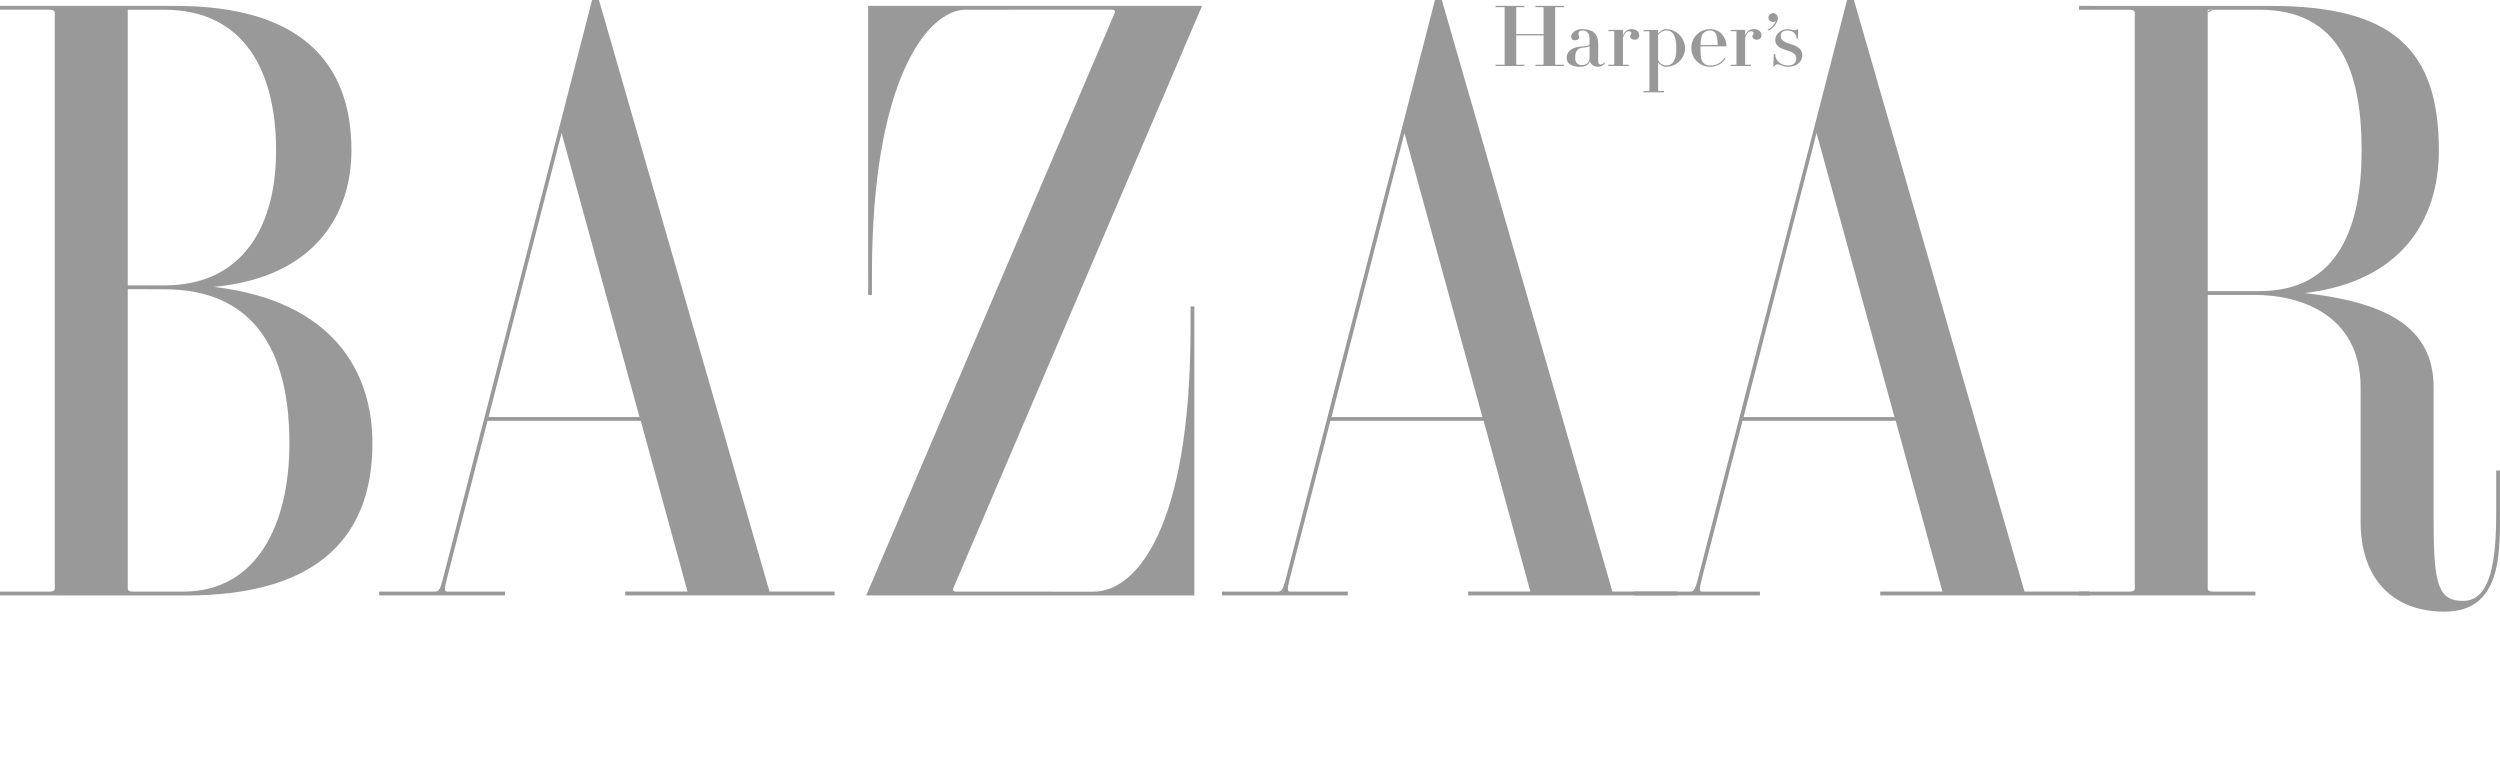
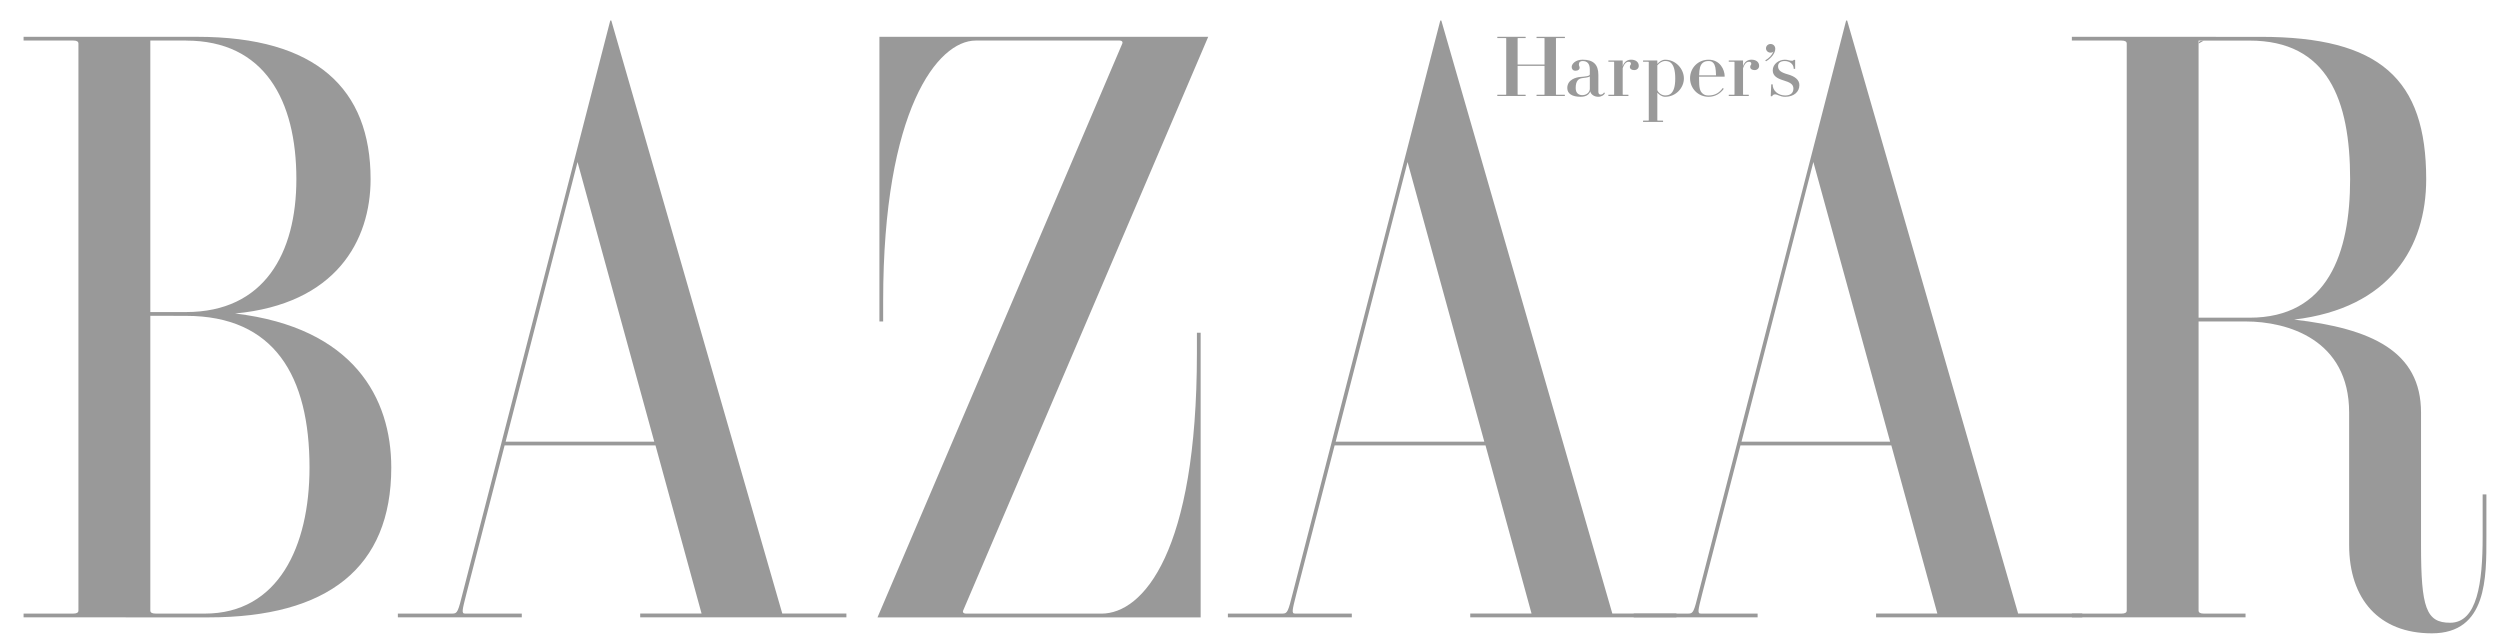
- <svg xmlns="http://www.w3.org/2000/svg" version="1.1" id="Layer_1" x="0px" y="0px" width="100.445px" height="31px" viewBox="0 -11.735 100.445 31" enable-background="new 0 -11.735 100.445 31" xml:space="preserve">
-   <style>
- 		path {
- 			fill: #999999
- 		}
- 	</style>
-   <g>
-     <g>
-       <g>
-         <path d="M62.482-9.148c0,0.009,0.008,0.013,0.024,0.013h0.337c0.008,0,0.008,0.053,0,0.053h-1.149c-0.008,0-0.008-0.053,0-0.053     h0.3c0.017,0,0.023-0.004,0.023-0.013v-1.164h-1.098v1.164c0,0.009,0.008,0.013,0.024,0.013h0.3c0.008,0,0.008,0.053,0,0.053     h-1.15c-0.007,0-0.007-0.053,0-0.053h0.337c0.017,0,0.024-0.004,0.024-0.013v-2.285c0-0.009-0.007-0.013-0.024-0.013h-0.337     c-0.007,0-0.007-0.053,0-0.053h1.15c0.008,0,0.008,0.053,0,0.053h-0.3c-0.016,0-0.024,0.004-0.024,0.013v1.066h1.098v-1.066     c0-0.009-0.007-0.013-0.023-0.013h-0.3c-0.008,0-0.008-0.053,0-0.053h1.149c0.009,0,0.009,0.053,0,0.053h-0.336     c-0.016,0-0.024,0.004-0.024,0.013V-9.148L62.482-9.148z" />
-         <path d="M65.675-10.14c-0.105,0-0.177-0.05-0.177-0.132c0-0.074,0.045-0.072,0.045-0.126c0-0.056-0.036-0.081-0.094-0.081     s-0.163,0.019-0.243,0.262v1.069c0,0.009,0.007,0.013,0.024,0.013h0.206c0.008,0,0.008,0.053,0,0.053h-0.809     c-0.009,0-0.009-0.053,0-0.053h0.206c0.016,0,0.024-0.004,0.024-0.013v-1.32c0-0.009-0.008-0.013-0.024-0.013h-0.206     c-0.009,0-0.009-0.053,0-0.053h0.568c0.008,0,0.011,0.004,0.011,0.009v0.226c0.06-0.187,0.191-0.266,0.346-0.266     c0.187,0,0.31,0.099,0.31,0.251C65.863-10.217,65.788-10.14,65.675-10.14L65.675-10.14z" />
-         <path d="M68.903-10.432c0.079,0.089,0.104,0.228,0.111,0.505h-0.69c0.009-0.277,0.043-0.416,0.144-0.505     c0.067-0.06,0.146-0.078,0.244-0.078C68.795-10.51,68.85-10.492,68.903-10.432L68.903-10.432z M68.711-9.051     c0.263,0,0.474-0.128,0.617-0.323c0.003-0.006-0.039-0.038-0.041-0.034c-0.132,0.188-0.31,0.304-0.576,0.304     c-0.098,0-0.177-0.019-0.244-0.079c-0.111-0.099-0.145-0.214-0.145-0.624c0-0.03,0-0.039,0-0.066h1.035     c0.006,0,0.01-0.002,0.01-0.01c0-0.275-0.19-0.681-0.657-0.681c-0.432,0-0.756,0.338-0.756,0.757     C67.956-9.391,68.28-9.051,68.711-9.051L68.711-9.051z" />
-         <path d="M63.125-10.269c0-0.121,0.151-0.296,0.444-0.296c0.432,0,0.644,0.19,0.644,0.617v0.693c0,0.081,0.04,0.115,0.097,0.115     c0.067,0,0.12-0.055,0.134-0.088c0.002-0.007,0.039,0.028,0.035,0.035c-0.022,0.061-0.132,0.142-0.272,0.142     c-0.16,0-0.299-0.093-0.324-0.221c-0.051,0.145-0.191,0.221-0.391,0.221c-0.333,0-0.547-0.116-0.547-0.357     c0-0.357,0.381-0.44,0.528-0.452c0.206-0.017,0.391-0.031,0.391-0.104v-0.199c0-0.243-0.107-0.347-0.294-0.347     c-0.094,0-0.151,0.043-0.151,0.143c0,0.057,0.03,0.076,0.03,0.131c0,0.062-0.05,0.122-0.168,0.122     C63.168-10.114,63.125-10.192,63.125-10.269L63.125-10.269z M63.56-9.118c0.185,0,0.305-0.132,0.305-0.258V-9.88     c-0.085,0.05-0.212,0.05-0.321,0.069c-0.124,0.022-0.256,0.088-0.256,0.402C63.287-9.17,63.443-9.118,63.56-9.118L63.56-9.118z" />
-         <path d="M67.703-9.799c0,0.378-0.32,0.748-0.765,0.748c-0.136,0-0.24-0.086-0.319-0.168v1.126c0,0.008,0.008,0.013,0.024,0.013     h0.205c0.009,0,0.009,0.054,0,0.054H66.04c-0.008,0-0.008-0.054,0-0.054h0.206c0.016,0,0.024-0.005,0.024-0.013v-2.374     c0-0.009-0.008-0.013-0.024-0.013H66.04c-0.008,0-0.008-0.053,0-0.053h0.569c0.008,0,0.01,0.004,0.01,0.01v0.129     c0.08-0.083,0.184-0.17,0.319-0.17C67.383-10.564,67.703-10.177,67.703-9.799L67.703-9.799z M67.176-10.434     c-0.063-0.059-0.147-0.077-0.238-0.077c-0.125,0-0.24,0.082-0.319,0.176v1.015c0.048,0.121,0.186,0.213,0.319,0.213     c0.09,0,0.175-0.018,0.238-0.077C67.28-9.28,67.35-9.45,67.35-9.799S67.28-10.337,67.176-10.434L67.176-10.434z" />
-         <path d="M72.12-10.522c0.038,0,0.059-0.017,0.063-0.033c0.002-0.005,0.059-0.004,0.059,0v0.361c0,0.007-0.059,0.007-0.059,0     c0-0.21-0.188-0.316-0.365-0.316c-0.185,0-0.273,0.083-0.273,0.213c0,0.167,0.12,0.253,0.395,0.33     c0.286,0.08,0.475,0.22,0.475,0.439c0,0.275-0.223,0.477-0.58,0.477c-0.213,0-0.305-0.1-0.415-0.1     c-0.069,0-0.106,0.047-0.115,0.074c-0.003,0.008-0.059,0.007-0.059,0l0.02-0.479c0-0.006,0.059-0.006,0.059,0     c-0.009,0.252,0.225,0.452,0.51,0.452c0.214,0,0.336-0.099,0.336-0.281c0-0.184-0.144-0.256-0.407-0.336     c-0.255-0.078-0.436-0.182-0.436-0.408c0-0.268,0.261-0.435,0.491-0.435C71.968-10.564,71.981-10.522,72.12-10.522L72.12-10.522z     " />
-         <path d="M71.052-11.028c0-0.098,0.083-0.177,0.186-0.177c0.11,0,0.193,0.08,0.193,0.198c0,0.174-0.158,0.378-0.373,0.506     c-0.006,0.004-0.04-0.035-0.035-0.038c0.156-0.09,0.268-0.202,0.334-0.359c-0.029,0.032-0.067,0.046-0.119,0.046     C71.135-10.851,71.052-10.931,71.052-11.028L71.052-11.028z" />
-         <path d="M70.586-10.14c-0.106,0-0.178-0.05-0.178-0.132c0-0.074,0.045-0.072,0.045-0.126c0-0.056-0.036-0.081-0.093-0.081     c-0.059,0-0.164,0.019-0.244,0.262v1.069c0,0.009,0.008,0.013,0.024,0.013h0.207c0.008,0,0.008,0.053,0,0.053h-0.81     c-0.008,0-0.008-0.053,0-0.053h0.207c0.016,0,0.024-0.004,0.024-0.013v-1.32c0-0.009-0.008-0.013-0.024-0.013h-0.207     c-0.008,0-0.008-0.053,0-0.053h0.569c0.009,0,0.01,0.004,0.01,0.009v0.226c0.061-0.187,0.191-0.266,0.347-0.266     c0.187,0,0.31,0.099,0.31,0.251C70.773-10.217,70.699-10.14,70.586-10.14L70.586-10.14z" />
+ <svg xmlns="http://www.w3.org/2000/svg" width="102px" height="26px" viewBox="0 0 102 26" version="1.1">
+   <g id="Page-1" stroke="none" stroke-width="1" fill="none" fill-rule="evenodd">
+     <g id="HB-logo" fill="#999999">
+       <g id="Group" transform="translate(61, 1)">
+         <path d="M2.482,2.852 C2.482,2.861 2.49,2.865 2.506,2.865 L2.843,2.865 C2.851,2.865 2.851,2.918 2.843,2.918 L1.694,2.918 C1.686,2.918 1.686,2.865 1.694,2.865 L1.994,2.865 C2.011,2.865 2.017,2.861 2.017,2.852 L2.017,1.688 L0.919,1.688 L0.919,2.852 C0.919,2.861 0.927,2.865 0.943,2.865 L1.243,2.865 C1.251,2.865 1.251,2.918 1.243,2.918 L0.093,2.918 C0.086,2.918 0.086,2.865 0.093,2.865 L0.43,2.865 C0.447,2.865 0.454,2.861 0.454,2.852 L0.454,0.567 C0.454,0.558 0.447,0.554 0.43,0.554 L0.093,0.554 C0.086,0.554 0.086,0.501 0.093,0.501 L1.243,0.501 C1.251,0.501 1.251,0.554 1.243,0.554 L0.943,0.554 C0.927,0.554 0.919,0.558 0.919,0.567 L0.919,1.633 L2.017,1.633 L2.017,0.567 C2.017,0.558 2.01,0.554 1.994,0.554 L1.694,0.554 C1.686,0.554 1.686,0.501 1.694,0.501 L2.843,0.501 C2.852,0.501 2.852,0.554 2.843,0.554 L2.507,0.554 C2.491,0.554 2.483,0.558 2.483,0.567 L2.483,2.852 L2.482,2.852 Z" id="Path" />
+         <path d="M5.675,1.86 C5.57,1.86 5.498,1.81 5.498,1.728 C5.498,1.654 5.543,1.656 5.543,1.602 C5.543,1.546 5.507,1.521 5.449,1.521 C5.391,1.521 5.286,1.54 5.206,1.783 L5.206,2.852 C5.206,2.861 5.213,2.865 5.23,2.865 L5.436,2.865 C5.444,2.865 5.444,2.918 5.436,2.918 L4.627,2.918 C4.618,2.918 4.618,2.865 4.627,2.865 L4.833,2.865 C4.849,2.865 4.857,2.861 4.857,2.852 L4.857,1.532 C4.857,1.523 4.849,1.519 4.833,1.519 L4.627,1.519 C4.618,1.519 4.618,1.466 4.627,1.466 L5.195,1.466 C5.203,1.466 5.206,1.47 5.206,1.475 L5.206,1.701 C5.266,1.514 5.397,1.435 5.552,1.435 C5.739,1.435 5.862,1.534 5.862,1.686 C5.863,1.783 5.788,1.86 5.675,1.86 Z" id="Path" />
+         <path d="M8.903,1.568 C8.982,1.657 9.007,1.796 9.014,2.073 L8.324,2.073 C8.333,1.796 8.367,1.657 8.468,1.568 C8.535,1.508 8.614,1.49 8.712,1.49 C8.795,1.49 8.85,1.508 8.903,1.568 Z M8.711,2.949 C8.974,2.949 9.185,2.821 9.328,2.626 C9.331,2.62 9.289,2.588 9.287,2.592 C9.155,2.78 8.977,2.896 8.711,2.896 C8.613,2.896 8.534,2.877 8.467,2.817 C8.356,2.718 8.322,2.603 8.322,2.193 C8.322,2.163 8.322,2.154 8.322,2.127 L9.357,2.127 C9.363,2.127 9.367,2.125 9.367,2.117 C9.367,1.842 9.177,1.436 8.71,1.436 C8.278,1.436 7.954,1.774 7.954,2.193 C7.956,2.609 8.28,2.949 8.711,2.949 Z" id="Shape" fill-rule="nonzero" />
+         <path d="M3.125,1.731 C3.125,1.61 3.276,1.435 3.569,1.435 C4.001,1.435 4.213,1.625 4.213,2.052 L4.213,2.745 C4.213,2.826 4.253,2.86 4.31,2.86 C4.377,2.86 4.43,2.805 4.444,2.772 C4.446,2.765 4.483,2.8 4.479,2.807 C4.457,2.868 4.347,2.949 4.207,2.949 C4.047,2.949 3.908,2.856 3.883,2.728 C3.832,2.873 3.692,2.949 3.492,2.949 C3.159,2.949 2.945,2.833 2.945,2.592 C2.945,2.235 3.326,2.152 3.473,2.14 C3.679,2.123 3.864,2.109 3.864,2.036 L3.864,1.837 C3.864,1.594 3.757,1.49 3.57,1.49 C3.476,1.49 3.419,1.533 3.419,1.633 C3.419,1.69 3.449,1.709 3.449,1.764 C3.449,1.826 3.399,1.886 3.281,1.886 C3.168,1.886 3.125,1.808 3.125,1.731 Z M3.56,2.882 C3.745,2.882 3.865,2.75 3.865,2.624 L3.865,2.12 C3.78,2.17 3.653,2.17 3.544,2.189 C3.42,2.211 3.288,2.277 3.288,2.591 C3.287,2.83 3.443,2.882 3.56,2.882 Z" id="Shape" fill-rule="nonzero" />
+         <path d="M7.703,2.201 C7.703,2.579 7.383,2.949 6.938,2.949 C6.802,2.949 6.698,2.863 6.619,2.781 L6.619,3.907 C6.619,3.915 6.627,3.92 6.643,3.92 L6.848,3.92 C6.857,3.92 6.857,3.974 6.848,3.974 L6.04,3.974 C6.032,3.974 6.032,3.92 6.04,3.92 L6.246,3.92 C6.262,3.92 6.27,3.915 6.27,3.907 L6.27,1.533 C6.27,1.524 6.262,1.52 6.246,1.52 L6.04,1.52 C6.032,1.52 6.032,1.467 6.04,1.467 L6.609,1.467 C6.617,1.467 6.619,1.471 6.619,1.477 L6.619,1.606 C6.699,1.523 6.803,1.436 6.938,1.436 C7.383,1.436 7.703,1.823 7.703,2.201 Z M7.176,1.566 C7.113,1.507 7.029,1.489 6.938,1.489 C6.813,1.489 6.698,1.571 6.619,1.665 L6.619,2.68 C6.667,2.801 6.805,2.893 6.938,2.893 C7.028,2.893 7.113,2.875 7.176,2.816 C7.28,2.72 7.35,2.55 7.35,2.201 C7.35,1.852 7.28,1.663 7.176,1.566 Z" id="Shape" fill-rule="nonzero" />
+         <path d="M12.12,1.478 C12.158,1.478 12.179,1.461 12.183,1.445 C12.185,1.44 12.242,1.441 12.242,1.445 L12.242,1.806 C12.242,1.813 12.183,1.813 12.183,1.806 C12.183,1.596 11.995,1.49 11.818,1.49 C11.633,1.49 11.545,1.573 11.545,1.703 C11.545,1.87 11.665,1.956 11.94,2.033 C12.226,2.113 12.415,2.253 12.415,2.472 C12.415,2.747 12.192,2.949 11.835,2.949 C11.622,2.949 11.53,2.849 11.42,2.849 C11.351,2.849 11.314,2.896 11.305,2.923 C11.302,2.931 11.246,2.93 11.246,2.923 L11.266,2.444 C11.266,2.438 11.325,2.438 11.325,2.444 C11.316,2.696 11.55,2.896 11.835,2.896 C12.049,2.896 12.171,2.797 12.171,2.615 C12.171,2.431 12.027,2.359 11.764,2.279 C11.509,2.201 11.328,2.097 11.328,1.871 C11.328,1.603 11.589,1.436 11.819,1.436 C11.968,1.436 11.981,1.478 12.12,1.478 Z" id="Path" />
+         <path d="M11.052,0.972 C11.052,0.874 11.135,0.795 11.238,0.795 C11.348,0.795 11.431,0.875 11.431,0.993 C11.431,1.167 11.273,1.371 11.058,1.499 C11.052,1.503 11.018,1.464 11.023,1.461 C11.179,1.371 11.291,1.259 11.357,1.102 C11.328,1.134 11.29,1.148 11.238,1.148 C11.135,1.149 11.052,1.069 11.052,0.972 Z" id="Path" />
+         <path d="M10.586,1.86 C10.48,1.86 10.408,1.81 10.408,1.728 C10.408,1.654 10.453,1.656 10.453,1.602 C10.453,1.546 10.417,1.521 10.36,1.521 C10.301,1.521 10.196,1.54 10.116,1.783 L10.116,2.852 C10.116,2.861 10.124,2.865 10.14,2.865 L10.347,2.865 C10.355,2.865 10.355,2.918 10.347,2.918 L9.537,2.918 C9.529,2.918 9.529,2.865 9.537,2.865 L9.744,2.865 C9.76,2.865 9.768,2.861 9.768,2.852 L9.768,1.532 C9.768,1.523 9.76,1.519 9.744,1.519 L9.537,1.519 C9.529,1.519 9.529,1.466 9.537,1.466 L10.106,1.466 C10.115,1.466 10.116,1.47 10.116,1.475 L10.116,1.701 C10.177,1.514 10.307,1.435 10.463,1.435 C10.65,1.435 10.773,1.534 10.773,1.686 C10.773,1.783 10.699,1.86 10.586,1.86 Z" id="Path" />
      </g>
-       <g>
-         <path d="M22.563-6.39l3.131,11.411h-6.064L22.563-6.39L22.563-6.39z M17.885,11.171c-0.195,0.784-0.223,0.863-0.421,0.863h-2.231     v0.153h5.056v-0.153h-2.314c-0.15,0-0.125-0.106,0.058-0.823l1.555-6.039h6.156l1.88,6.861H25.12v0.153h8.413v-0.153h-2.616     l-6.976-24.195h-0.042L17.885,11.171L17.885,11.171z" />
-         <path d="M38.295,11.914c-0.025,0.055,0.004,0.121,0.122,0.121l5.522,0.001c1.7,0,3.895-2.514,3.895-10.616V0.576h0.153v11.613     H34.802l9.989-23.415c0.024-0.055-0.004-0.12-0.122-0.12l-5.863,0.001c-1.539,0-3.773,2.81-3.773,10.616v0.844h-0.153v-11.613     h13.415L38.295,11.914L38.295,11.914z" />
-         <path d="M88.702-11.344h2.078c3.2,0,4.105,2.434,4.105,5.653c0,3.015-0.904,5.653-4.105,5.653h-2.078V-11.344L88.702-11.344z      M88.702,0.116h1.924c1.706,0,4.219,0.734,4.219,3.718v5.402c0,2.21,1.221,3.604,3.374,3.604c2.261,0,2.226-2.285,2.226-3.933     V7.171h-0.153v1.736c0,1.875-0.222,3.501-1.326,3.501c-0.977,0-1.188-0.605-1.188-3.148V3.834c0-2.511-2.035-3.431-5.177-3.795     c3.915-0.466,5.388-2.966,5.388-5.729c0-4.088-1.888-5.807-6.749-5.807l-7.708-0.001v0.153h2.024     c0.146,0,0.215,0.041,0.215,0.124V11.91c0,0.083-0.068,0.125-0.215,0.125h-2.024v0.153h7.086v-0.153h-1.701     c-0.147,0-0.215-0.042-0.215-0.125V0.116L88.702,0.116z" />
-         <path d="M88.917-11.345c-0.147,0-0.215,0.041-0.215,0.124" />
-         <path d="M6.589-0.113c3.609,0,5.039,2.459,5.039,6.189c0,3.219-1.277,5.959-4.272,5.959l-2.008-0.001     c-0.147,0-0.215-0.042-0.215-0.125V-0.116L6.589-0.113L6.589-0.113z M-0.038-11.499v0.153h2.024c0.146,0,0.214,0.041,0.214,0.124     V11.91c0,0.083-0.068,0.125-0.214,0.125h-2.024v0.153l7.547,0.001c4.861,0,7.455-2.025,7.455-6.113     c0-2.83-1.533-5.71-6.372-6.285c4.11-0.384,5.528-2.966,5.528-5.482c0-3.679-2.21-5.807-7.072-5.807L-0.038-11.499L-0.038-11.499     z M6.589-11.344c3.2,0,4.503,2.434,4.503,5.653c0,3.015-1.304,5.423-4.503,5.423H5.133v-11.077H6.589L6.589-11.344z" />
-         <path d="M56.428-6.39L59.56,5.021h-6.064L56.428-6.39L56.428-6.39z M51.752,11.171c-0.197,0.784-0.224,0.863-0.421,0.863h-2.233     v0.153h5.056v-0.153h-2.314c-0.15,0-0.125-0.106,0.057-0.823l1.556-6.039h6.156l1.878,6.861h-2.501v0.153h8.413v-0.153h-2.616     l-6.977-24.195h-0.042L51.752,11.171L51.752,11.171z" />
-         <path d="M72.985-6.39l3.132,11.411h-6.064L72.985-6.39L72.985-6.39z M68.309,11.171c-0.195,0.784-0.223,0.863-0.421,0.863h-2.233     v0.153h5.056v-0.153h-2.314c-0.149,0-0.125-0.106,0.057-0.823l1.556-6.039h6.156l1.878,6.861h-2.5v0.153h8.413v-0.153H81.34     l-6.976-24.195h-0.042L68.309,11.171L68.309,11.171z" />
+       <g id="Group">
+         <path d="M23.563,6.61 L26.694,18.021 L20.63,18.021 L23.563,6.61 Z M18.885,24.171 C18.69,24.955 18.662,25.034 18.464,25.034 L16.233,25.034 L16.233,25.187 L21.289,25.187 L21.289,25.034 L18.975,25.034 C18.825,25.034 18.85,24.928 19.033,24.211 L20.588,18.172 L26.744,18.172 L28.624,25.033 L26.12,25.033 L26.12,25.186 L34.533,25.186 L34.533,25.033 L31.917,25.033 L24.941,0.838 L24.899,0.838 L18.885,24.171 Z" id="Shape" fill-rule="nonzero" />
+         <path d="M39.295,24.914 C39.27,24.969 39.299,25.035 39.417,25.035 L44.939,25.036 C46.639,25.036 48.834,22.522 48.834,14.42 L48.834,13.576 L48.987,13.576 L48.987,25.189 L35.802,25.189 L45.791,1.774 C45.815,1.719 45.787,1.654 45.669,1.654 L39.806,1.655 C38.267,1.655 36.033,4.465 36.033,12.271 L36.033,13.115 L35.88,13.115 L35.88,1.502 L49.295,1.502 L39.295,24.914 Z" id="Path" />
+         <path d="M89.702,1.656 L91.78,1.656 C94.98,1.656 95.885,4.09 95.885,7.309 C95.885,10.324 94.981,12.962 91.78,12.962 L89.702,12.962 L89.702,1.656 Z M89.702,13.116 L91.626,13.116 C93.332,13.116 95.845,13.85 95.845,16.834 L95.845,22.236 C95.845,24.446 97.066,25.84 99.219,25.84 C101.48,25.84 101.445,23.555 101.445,21.907 L101.445,20.171 L101.292,20.171 L101.292,21.907 C101.292,23.782 101.07,25.408 99.966,25.408 C98.989,25.408 98.778,24.803 98.778,22.26 L98.778,16.834 C98.778,14.323 96.743,13.403 93.601,13.039 C97.516,12.573 98.989,10.073 98.989,7.31 C98.989,3.222 97.101,1.503 92.24,1.503 L84.532,1.502 L84.532,1.655 L86.556,1.655 C86.702,1.655 86.771,1.696 86.771,1.779 L86.771,24.91 C86.771,24.993 86.703,25.035 86.556,25.035 L84.532,25.035 L84.532,25.188 L91.618,25.188 L91.618,25.035 L89.917,25.035 C89.77,25.035 89.702,24.993 89.702,24.91 L89.702,13.116 Z" id="Shape" fill-rule="nonzero" />
+         <path d="M89.917,1.655 C89.77,1.655 89.702,1.696 89.702,1.779" id="Path" />
+         <path d="M7.589,12.887 C11.198,12.887 12.628,15.346 12.628,19.076 C12.628,22.295 11.351,25.035 8.356,25.035 L6.348,25.034 C6.201,25.034 6.133,24.992 6.133,24.909 L6.133,12.884 L7.589,12.887 Z M0.962,1.501 L0.962,1.654 L2.986,1.654 C3.132,1.654 3.2,1.695 3.2,1.778 L3.2,24.91 C3.2,24.993 3.132,25.035 2.986,25.035 L0.962,25.035 L0.962,25.188 L8.509,25.189 C13.37,25.189 15.964,23.164 15.964,19.076 C15.964,16.246 14.431,13.366 9.592,12.791 C13.702,12.407 15.12,9.825 15.12,7.309 C15.12,3.63 12.91,1.502 8.048,1.502 L0.962,1.501 Z M7.589,1.656 C10.789,1.656 12.092,4.09 12.092,7.309 C12.092,10.324 10.788,12.732 7.589,12.732 L6.133,12.732 L6.133,1.655 L7.589,1.655 L7.589,1.656 Z" id="Shape" fill-rule="nonzero" />
+         <path d="M57.428,6.61 L60.56,18.021 L54.496,18.021 L57.428,6.61 Z M52.752,24.171 C52.555,24.955 52.528,25.034 52.331,25.034 L50.098,25.034 L50.098,25.187 L55.154,25.187 L55.154,25.034 L52.84,25.034 C52.69,25.034 52.715,24.928 52.897,24.211 L54.453,18.172 L60.609,18.172 L62.487,25.033 L59.986,25.033 L59.986,25.186 L68.399,25.186 L68.399,25.033 L65.783,25.033 L58.806,0.838 L58.764,0.838 L52.752,24.171 Z" id="Shape" fill-rule="nonzero" />
+         <path d="M73.985,6.61 L77.117,18.021 L71.053,18.021 L73.985,6.61 Z M69.309,24.171 C69.114,24.955 69.086,25.034 68.888,25.034 L66.655,25.034 L66.655,25.187 L71.711,25.187 L71.711,25.034 L69.397,25.034 C69.248,25.034 69.272,24.928 69.454,24.211 L71.01,18.172 L77.166,18.172 L79.044,25.033 L76.544,25.033 L76.544,25.186 L84.957,25.186 L84.957,25.033 L82.34,25.033 L75.364,0.838 L75.322,0.838 L69.309,24.171 Z" id="Shape" fill-rule="nonzero" />
      </g>
    </g>
  </g>
</svg>
